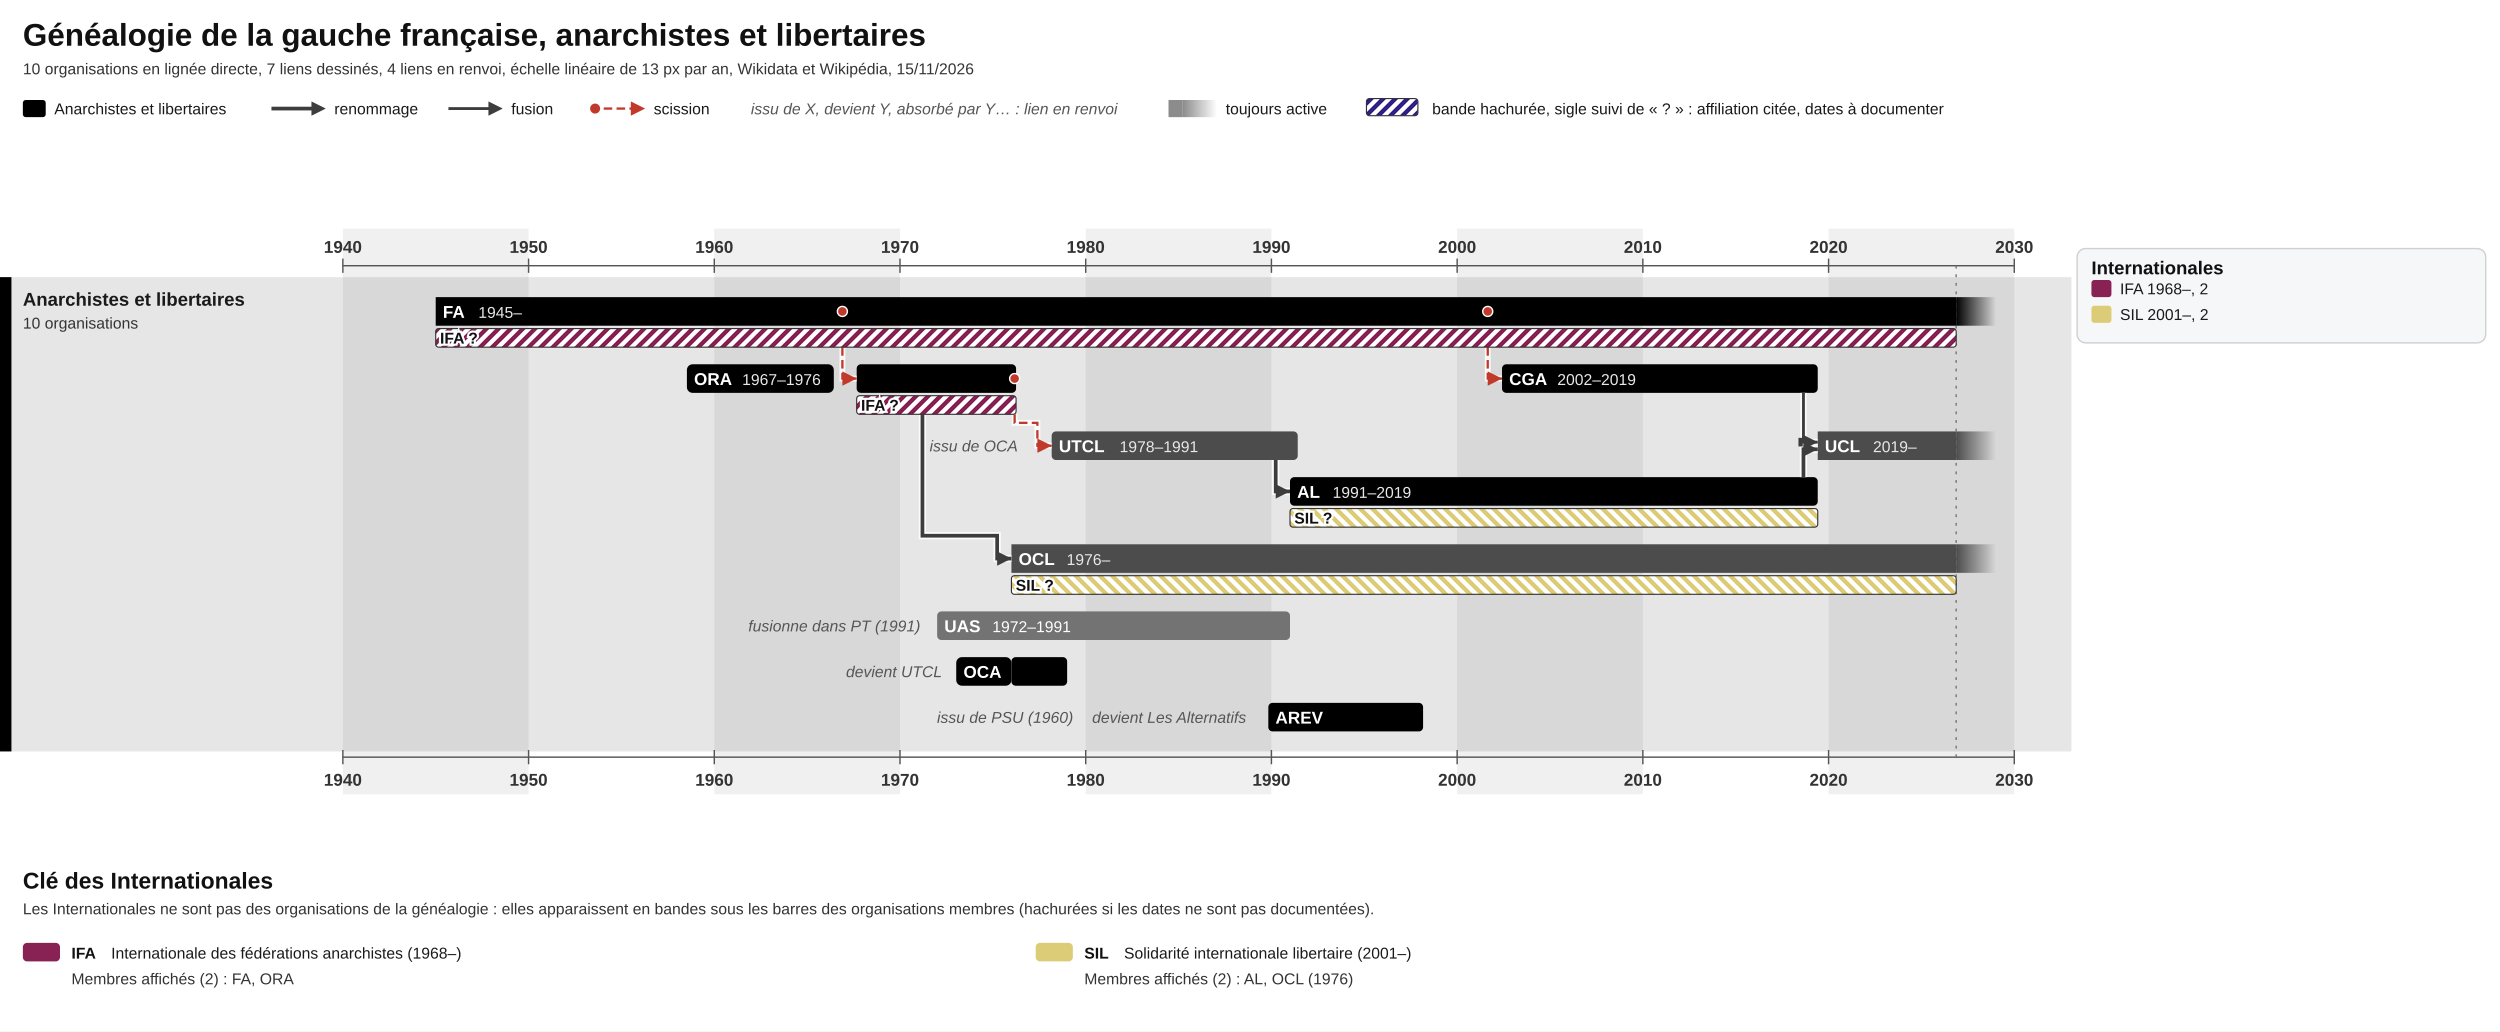
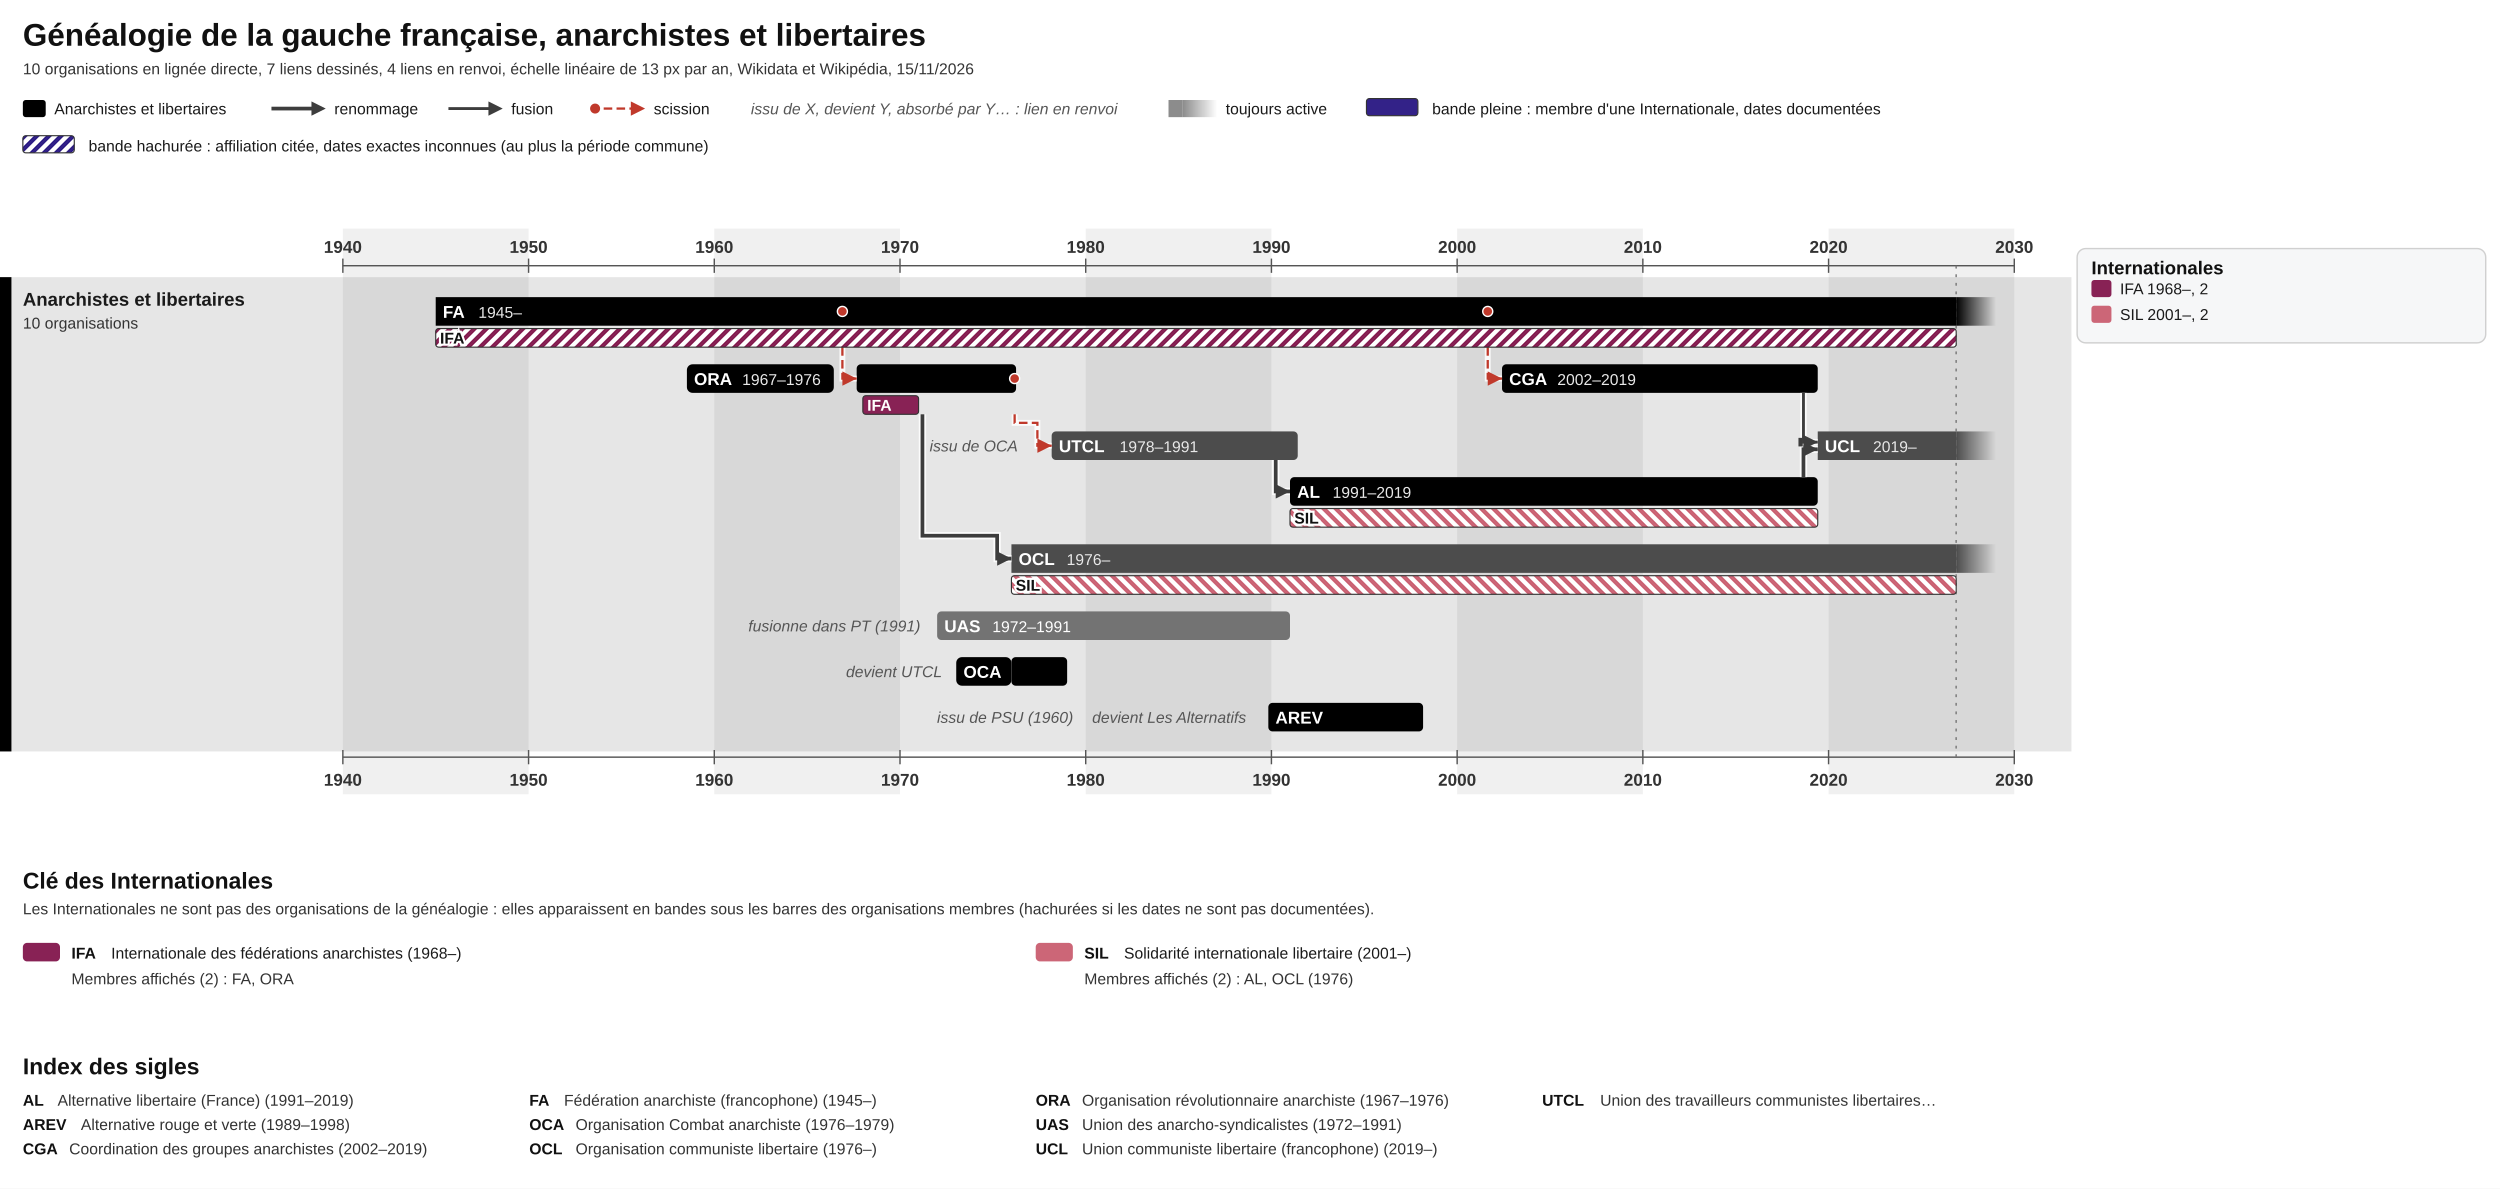
- <svg xmlns="http://www.w3.org/2000/svg" id="arbre" width="1750" height="722" viewBox="0 0 1750 722" data-x0="240" data-t0="1940" data-ppa="13.0" data-aujourdhui="2026.8717" data-min-w="6" data-seuil-annees="40" data-seuil-voies="2" data-seuil-rangs="6" data-cassure="" data-cassure-px="44" data-degrade="28" data-n-barres="10" data-vue-famille="oui" font-family="Arial, Helvetica, sans-serif">
+ <svg xmlns="http://www.w3.org/2000/svg" id="arbre" width="1750" height="832" viewBox="0 0 1750 832" data-x0="240" data-t0="1940" data-ppa="13.0" data-aujourdhui="2026.8717" data-min-w="6" data-seuil-annees="40" data-seuil-voies="2" data-seuil-rangs="6" data-cassure="" data-cassure-px="44" data-degrade="28" data-n-barres="10" data-vue-famille="oui" font-family="Arial, Helvetica, sans-serif">
  <defs>
+     <linearGradient id="g-000000">
+       <stop offset="0" stop-color="#000000" />
+       <stop offset="1" stop-color="#000000" stop-opacity="0" />
+     </linearGradient>
    <linearGradient id="g-737373">
      <stop offset="0" stop-color="#737373" />
      <stop offset="1" stop-color="#737373" stop-opacity="0" />
-     </linearGradient>
-     <linearGradient id="g-000000">
-       <stop offset="0" stop-color="#000000" />
-       <stop offset="1" stop-color="#000000" stop-opacity="0" />
    </linearGradient>
    <linearGradient id="g-4C4C4C">
      <stop offset="0" stop-color="#4C4C4C" />
      <stop offset="1" stop-color="#4C4C4C" stop-opacity="0" />
    </linearGradient>
    <linearGradient id="g-8C8C8C">
      <stop offset="0" stop-color="#8C8C8C" />
      <stop offset="1" stop-color="#8C8C8C" stop-opacity="0" />
    </linearGradient>
+     <pattern id="h-882255" width="6" height="6" patternUnits="userSpaceOnUse" patternTransform="rotate(45)">
+       <rect width="6" height="6" fill="#FFFFFF" />
+       <rect width="3" height="6" fill="#882255" />
+     </pattern>
+     <pattern id="h-CC6677-m" width="6" height="6" patternUnits="userSpaceOnUse" patternTransform="rotate(-45)">
+       <rect width="6" height="6" fill="#FFFFFF" />
+       <rect width="3" height="6" fill="#CC6677" />
+     </pattern>
    <pattern id="h-332288" width="6" height="6" patternUnits="userSpaceOnUse" patternTransform="rotate(45)">
      <rect width="6" height="6" fill="#FFFFFF" />
      <rect width="3" height="6" fill="#332288" />
    </pattern>
-     <pattern id="h-DDCC77-m" width="6" height="6" patternUnits="userSpaceOnUse" patternTransform="rotate(-45)">
-       <rect width="6" height="6" fill="#FFFFFF" />
-       <rect width="3" height="6" fill="#DDCC77" />
-     </pattern>
-     <pattern id="h-882255" width="6" height="6" patternUnits="userSpaceOnUse" patternTransform="rotate(45)">
-       <rect width="6" height="6" fill="#FFFFFF" />
-       <rect width="3" height="6" fill="#882255" />
-     </pattern>
  </defs>
-   <rect width="1750" height="722" fill="#FFFFFF" />
+   <rect width="1750" height="832" fill="#FFFFFF" />
  <g class="voie" data-voie="0" data-cle="anarchistes et libertaires">
    <rect class="fond-voie" x="0" y="194.0" width="1450.0" height="332.0" fill="#E6E6E6" />
    <rect class="bord-voie" x="0" y="194.0" width="8" height="332.0" fill="#000000" />
    <text x="16.0" y="214.0" font-size="13" font-family="Arial, Helvetica, sans-serif" font-weight="bold" fill="#1A1A1A" text-anchor="start" class="voie-t">Anarchistes et libertaires</text>
    <text x="16.0" y="230.0" font-size="11" font-family="Arial, Helvetica, sans-serif" fill="#333333" text-anchor="start" class="voie-t">10 organisations</text>
  </g>
  <rect class="bande-decennie" x="240.0" y="160.0" width="130.0" height="396.0" fill="#000000" fill-opacity="0.06" />
  <rect class="bande-decennie" x="500.0" y="160.0" width="130.0" height="396.0" fill="#000000" fill-opacity="0.06" />
  <rect class="bande-decennie" x="760.0" y="160.0" width="130.0" height="396.0" fill="#000000" fill-opacity="0.06" />
  <rect class="bande-decennie" x="1020.0" y="160.0" width="130.0" height="396.0" fill="#000000" fill-opacity="0.06" />
  <rect class="bande-decennie" x="1280.0" y="160.0" width="130.0" height="396.0" fill="#000000" fill-opacity="0.06" />
  <g class="axe-haut">
    <line x1="240.0" x2="1410.0" y1="186.0" y2="186.0" stroke="#555555" />
    <line x1="240.0" x2="240.0" y1="181.0" y2="191.0" stroke="#555555" />
    <text x="240.0" y="177.0" font-size="12" font-family="Arial, Helvetica, sans-serif" font-weight="bold" fill="#333333" text-anchor="middle" class="axe-t">1940</text>
    <line x1="370.0" x2="370.0" y1="181.0" y2="191.0" stroke="#555555" />
    <text x="370.0" y="177.0" font-size="12" font-family="Arial, Helvetica, sans-serif" font-weight="bold" fill="#333333" text-anchor="middle" class="axe-t">1950</text>
    <line x1="500.0" x2="500.0" y1="181.0" y2="191.0" stroke="#555555" />
    <text x="500.0" y="177.0" font-size="12" font-family="Arial, Helvetica, sans-serif" font-weight="bold" fill="#333333" text-anchor="middle" class="axe-t">1960</text>
    <line x1="630.0" x2="630.0" y1="181.0" y2="191.0" stroke="#555555" />
    <text x="630.0" y="177.0" font-size="12" font-family="Arial, Helvetica, sans-serif" font-weight="bold" fill="#333333" text-anchor="middle" class="axe-t">1970</text>
    <line x1="760.0" x2="760.0" y1="181.0" y2="191.0" stroke="#555555" />
    <text x="760.0" y="177.0" font-size="12" font-family="Arial, Helvetica, sans-serif" font-weight="bold" fill="#333333" text-anchor="middle" class="axe-t">1980</text>
    <line x1="890.0" x2="890.0" y1="181.0" y2="191.0" stroke="#555555" />
    <text x="890.0" y="177.0" font-size="12" font-family="Arial, Helvetica, sans-serif" font-weight="bold" fill="#333333" text-anchor="middle" class="axe-t">1990</text>
    <line x1="1020.0" x2="1020.0" y1="181.0" y2="191.0" stroke="#555555" />
    <text x="1020.0" y="177.0" font-size="12" font-family="Arial, Helvetica, sans-serif" font-weight="bold" fill="#333333" text-anchor="middle" class="axe-t">2000</text>
    <line x1="1150.0" x2="1150.0" y1="181.0" y2="191.0" stroke="#555555" />
    <text x="1150.0" y="177.0" font-size="12" font-family="Arial, Helvetica, sans-serif" font-weight="bold" fill="#333333" text-anchor="middle" class="axe-t">2010</text>
    <line x1="1280.0" x2="1280.0" y1="181.0" y2="191.0" stroke="#555555" />
    <text x="1280.0" y="177.0" font-size="12" font-family="Arial, Helvetica, sans-serif" font-weight="bold" fill="#333333" text-anchor="middle" class="axe-t">2020</text>
    <line x1="1410.0" x2="1410.0" y1="181.0" y2="191.0" stroke="#555555" />
    <text x="1410.0" y="177.0" font-size="12" font-family="Arial, Helvetica, sans-serif" font-weight="bold" fill="#333333" text-anchor="middle" class="axe-t">2030</text>
  </g>
  <g class="axe-bas">
    <line x1="240.0" x2="1410.0" y1="530.0" y2="530.0" stroke="#555555" />
    <line x1="240.0" x2="240.0" y1="525.0" y2="535.0" stroke="#555555" />
    <text x="240.0" y="550.0" font-size="12" font-family="Arial, Helvetica, sans-serif" font-weight="bold" fill="#333333" text-anchor="middle" class="axe-t">1940</text>
    <line x1="370.0" x2="370.0" y1="525.0" y2="535.0" stroke="#555555" />
    <text x="370.0" y="550.0" font-size="12" font-family="Arial, Helvetica, sans-serif" font-weight="bold" fill="#333333" text-anchor="middle" class="axe-t">1950</text>
    <line x1="500.0" x2="500.0" y1="525.0" y2="535.0" stroke="#555555" />
    <text x="500.0" y="550.0" font-size="12" font-family="Arial, Helvetica, sans-serif" font-weight="bold" fill="#333333" text-anchor="middle" class="axe-t">1960</text>
    <line x1="630.0" x2="630.0" y1="525.0" y2="535.0" stroke="#555555" />
    <text x="630.0" y="550.0" font-size="12" font-family="Arial, Helvetica, sans-serif" font-weight="bold" fill="#333333" text-anchor="middle" class="axe-t">1970</text>
    <line x1="760.0" x2="760.0" y1="525.0" y2="535.0" stroke="#555555" />
    <text x="760.0" y="550.0" font-size="12" font-family="Arial, Helvetica, sans-serif" font-weight="bold" fill="#333333" text-anchor="middle" class="axe-t">1980</text>
    <line x1="890.0" x2="890.0" y1="525.0" y2="535.0" stroke="#555555" />
    <text x="890.0" y="550.0" font-size="12" font-family="Arial, Helvetica, sans-serif" font-weight="bold" fill="#333333" text-anchor="middle" class="axe-t">1990</text>
    <line x1="1020.0" x2="1020.0" y1="525.0" y2="535.0" stroke="#555555" />
    <text x="1020.0" y="550.0" font-size="12" font-family="Arial, Helvetica, sans-serif" font-weight="bold" fill="#333333" text-anchor="middle" class="axe-t">2000</text>
    <line x1="1150.0" x2="1150.0" y1="525.0" y2="535.0" stroke="#555555" />
    <text x="1150.0" y="550.0" font-size="12" font-family="Arial, Helvetica, sans-serif" font-weight="bold" fill="#333333" text-anchor="middle" class="axe-t">2010</text>
    <line x1="1280.0" x2="1280.0" y1="525.0" y2="535.0" stroke="#555555" />
    <text x="1280.0" y="550.0" font-size="12" font-family="Arial, Helvetica, sans-serif" font-weight="bold" fill="#333333" text-anchor="middle" class="axe-t">2020</text>
    <line x1="1410.0" x2="1410.0" y1="525.0" y2="535.0" stroke="#555555" />
    <text x="1410.0" y="550.0" font-size="12" font-family="Arial, Helvetica, sans-serif" font-weight="bold" fill="#333333" text-anchor="middle" class="axe-t">2030</text>
  </g>
  <line x1="1369.3" x2="1369.3" y1="186.0" y2="530.0" stroke="#777777" stroke-dasharray="2 4" />
  <g class="contenu-voie" data-voie="0">
    <g class="org" data-id="Q3091443" data-intl="Q133795" data-recherche="fa federation anarchiste (francophone)">
      <rect class="barre" data-id="Q3091443" data-debut="1945.0000" data-fin="actif" data-statut="actif_valide" data-majeure="oui" x="305.00" y="208.00" width="1064.33" height="20" rx="0" fill="#000000" />
      <rect class="fin-ouverte" x="1369.33" y="208.00" width="28.00" height="20" fill="url(#g-000000)" />
    </g>
    <g class="org" data-id="Q3356082" data-intl="Q133795" data-recherche="ora organisation revolutionnaire anarchiste">
      <rect class="barre" data-id="Q3356082" data-debut="1967.6667" data-fin="1976.2500" data-statut="fin_connue" data-majeure="" x="599.67" y="255.00" width="111.58" height="20" rx="3" fill="#000000" />
    </g>
    <g class="org" data-id="Q2996657" data-intl="" data-recherche="cga coordination des groupes anarchistes">
      <rect class="barre" data-id="Q2996657" data-debut="2002.4167" data-fin="2019.4167" data-statut="fin_connue" data-majeure="" x="1051.42" y="255.00" width="221.00" height="20" rx="3" fill="#000000" />
    </g>
    <g class="org" data-id="Q3550207" data-intl="" data-recherche="utcl union des travailleurs communistes libertaires">
      <rect class="barre" data-id="Q3550207" data-debut="1978.1667" data-fin="1991.4167" data-statut="fin_connue" data-majeure="" x="736.17" y="302.00" width="172.25" height="20" rx="3" fill="#4C4C4C" />
    </g>
    <g class="org" data-id="Q64524428" data-intl="" data-recherche="ucl union communiste libertaire (francophone)">
      <rect class="barre" data-id="Q64524428" data-debut="2019.4167" data-fin="actif" data-statut="actif_valide" data-majeure="oui" x="1272.42" y="302.00" width="96.92" height="20" rx="0" fill="#4C4C4C" />
      <rect class="fin-ouverte" x="1369.33" y="302.00" width="28.00" height="20" fill="url(#g-4C4C4C)" />
    </g>
    <g class="org" data-id="Q16010672" data-intl="Q649752" data-recherche="al alternative libertaire (france)">
      <rect class="barre" data-id="Q16010672" data-debut="1991.0000" data-fin="2019.4167" data-statut="fin_connue" data-majeure="oui" x="903.00" y="334.00" width="369.42" height="20" rx="3" fill="#000000" />
    </g>
    <g class="org" data-id="Q3355979" data-intl="Q649752" data-recherche="ocl (1976) organisation communiste libertaire">
      <rect class="barre" data-id="Q3355979" data-debut="1976.0000" data-fin="actif" data-statut="actif_valide" data-majeure="oui" x="708.00" y="381.00" width="661.33" height="20" rx="0" fill="#4C4C4C" />
      <rect class="fin-ouverte" x="1369.33" y="381.00" width="28.00" height="20" fill="url(#g-4C4C4C)" />
    </g>
    <g class="org" data-id="Q3550095" data-intl="" data-recherche="uas union des anarcho-syndicalistes">
      <rect class="barre" data-id="Q3550095" data-debut="1972.0000" data-fin="1991.0000" data-statut="fin_deduite" data-majeure="" x="656.00" y="428.00" width="247.00" height="20" rx="3" fill="#737373" />
    </g>
    <g class="org" data-id="Q123248148" data-intl="" data-recherche="oca organisation combat anarchiste">
      <rect class="barre" data-id="Q123248148" data-debut="1976.0000" data-fin="1979.0000" data-statut="fin_connue" data-majeure="" x="708.00" y="460.00" width="39.00" height="20" rx="3" fill="#000000" />
    </g>
    <g class="org" data-id="Q2840414" data-intl="" data-recherche="arev alternative rouge et verte">
      <rect class="barre" data-id="Q2840414" data-debut="1989.8333" data-fin="1998.1667" data-statut="fin_connue" data-majeure="" x="887.83" y="492.00" width="108.33" height="20" rx="3" fill="#000000" />
    </g>
  </g>
  <g class="liens">
    <g class="lien" data-a="Q3091443" data-b="Q3356082" data-rel="scission" data-annees="0.77" data-voies="0" data-rangs="1" data-majeur="" data-va="0" data-vb="0">
      <path class="halo geo" d="M589.67 243.00 L589.67 265.00 L599.67 265.00" data-geo="[[589.67, 243.0, 0], [589.67, 265.0, 0], [599.67, 265.0, 0]]" fill="none" stroke="#FFFFFF" stroke-width="4.1" stroke-opacity="0.85" />
      <path class="trait geo" d="M589.67 243.00 L589.67 265.00 L599.67 265.00" data-geo="[[589.67, 243.0, 0], [589.67, 265.0, 0], [599.67, 265.0, 0]]" fill="none" stroke="#C0392B" stroke-width="1.6" stroke-dasharray="6 3" />
      <polygon class="fleche geo" data-geo="[[599.67, 265.0, 0], [589.67, 260.0, 0], [589.67, 270.0, 0]]" points="599.67,265.00 589.67,260.00 589.67,270.00" fill="#C0392B" />
      <circle class="marque-scission geo-c" cx="589.67" cy="218.00" r="3.5" fill="#C0392B" stroke="#FFFFFF" stroke-width="1" data-voie="0" />
    </g>
    <g class="lien" data-a="Q3356082" data-b="Q3355979" data-rel="renommage" data-annees="4.79" data-voies="0" data-rangs="3" data-majeur="" data-va="0" data-vb="0">
      <path class="halo geo" d="M645.71 290.00 L645.71 375.00 L698.00 375.00 L698.00 391.00 L708.00 391.00" data-geo="[[645.71, 290.0, 0], [645.71, 375.0, 0], [698.0, 375.0, 0], [698.0, 391.0, 0], [708.0, 391.0, 0]]" fill="none" stroke="#FFFFFF" stroke-width="5.1" stroke-opacity="0.85" />
      <path class="trait geo" d="M645.71 290.00 L645.71 375.00 L698.00 375.00 L698.00 391.00 L708.00 391.00" data-geo="[[645.71, 290.0, 0], [645.71, 375.0, 0], [698.0, 375.0, 0], [698.0, 391.0, 0], [708.0, 391.0, 0]]" fill="none" stroke="#3D3D3D" stroke-width="2.6" />
      <polygon class="fleche geo" data-geo="[[708.0, 391.0, 0], [698.0, 386.0, 0], [698.0, 396.0, 0]]" points="708.00,391.00 698.00,386.00 698.00,396.00" fill="#3D3D3D" />
    </g>
    <g class="lien" data-a="Q3356082" data-b="Q3550207" data-rel="scission" data-annees="1.99" data-voies="0" data-rangs="1" data-majeur="" data-va="0" data-vb="0">
      <path class="halo geo" d="M710.25 290.00 L710.25 296.00 L726.17 296.00 L726.17 312.00 L736.17 312.00" data-geo="[[710.25, 290.0, 0], [710.25, 296.0, 0], [726.17, 296.0, 0], [726.17, 312.0, 0], [736.17, 312.0, 0]]" fill="none" stroke="#FFFFFF" stroke-width="4.1" stroke-opacity="0.85" />
      <path class="trait geo" d="M710.25 290.00 L710.25 296.00 L726.17 296.00 L726.17 312.00 L736.17 312.00" data-geo="[[710.25, 290.0, 0], [710.25, 296.0, 0], [726.17, 296.0, 0], [726.17, 312.0, 0], [736.17, 312.0, 0]]" fill="none" stroke="#C0392B" stroke-width="1.6" stroke-dasharray="6 3" />
      <polygon class="fleche geo" data-geo="[[736.17, 312.0, 0], [726.17, 307.0, 0], [726.17, 317.0, 0]]" points="736.17,312.00 726.17,307.00 726.17,317.00" fill="#C0392B" />
      <circle class="marque-scission geo-c" cx="710.25" cy="265.00" r="3.5" fill="#C0392B" stroke="#FFFFFF" stroke-width="1" data-voie="0" />
    </g>
    <g class="lien" data-a="Q3550207" data-b="Q16010672" data-rel="renommage" data-annees="0.77" data-voies="0" data-rangs="1" data-majeur="" data-va="0" data-vb="0">
      <path class="halo geo" d="M893.00 322.00 L893.00 344.00 L903.00 344.00" data-geo="[[893.0, 322.0, 0], [893.0, 344.0, 0], [903.0, 344.0, 0]]" fill="none" stroke="#FFFFFF" stroke-width="5.1" stroke-opacity="0.85" />
      <path class="trait geo" d="M893.00 322.00 L893.00 344.00 L903.00 344.00" data-geo="[[893.0, 322.0, 0], [893.0, 344.0, 0], [903.0, 344.0, 0]]" fill="none" stroke="#3D3D3D" stroke-width="2.6" />
      <polygon class="fleche geo" data-geo="[[903.0, 344.0, 0], [893.0, 339.0, 0], [893.0, 349.0, 0]]" points="903.00,344.00 893.00,339.00 893.00,349.00" fill="#3D3D3D" />
    </g>
    <g class="lien" data-a="Q3091443" data-b="Q2996657" data-rel="scission" data-annees="0.77" data-voies="0" data-rangs="1" data-majeur="" data-va="0" data-vb="0">
      <path class="halo geo" d="M1041.42 243.00 L1041.42 265.00 L1051.42 265.00" data-geo="[[1041.42, 243.0, 0], [1041.42, 265.0, 0], [1051.42, 265.0, 0]]" fill="none" stroke="#FFFFFF" stroke-width="4.1" stroke-opacity="0.85" />
      <path class="trait geo" d="M1041.42 243.00 L1041.42 265.00 L1051.42 265.00" data-geo="[[1041.42, 243.0, 0], [1041.42, 265.0, 0], [1051.42, 265.0, 0]]" fill="none" stroke="#C0392B" stroke-width="1.6" stroke-dasharray="6 3" />
      <polygon class="fleche geo" data-geo="[[1051.42, 265.0, 0], [1041.42, 260.0, 0], [1041.42, 270.0, 0]]" points="1051.42,265.00 1041.42,260.00 1041.42,270.00" fill="#C0392B" />
      <circle class="marque-scission geo-c" cx="1041.42" cy="218.00" r="3.5" fill="#C0392B" stroke="#FFFFFF" stroke-width="1" data-voie="0" />
    </g>
    <g class="lien" data-a="Q16010672" data-b="Q64524428" data-rel="renommage" data-annees="0.77" data-voies="0" data-rangs="1" data-majeur="" data-va="0" data-vb="0">
      <path class="halo geo" d="M1262.42 334.00 L1262.42 314.50 L1272.42 314.50" data-geo="[[1262.42, 334.0, 0], [1262.42, 314.5, 0], [1272.42, 314.5, 0]]" fill="none" stroke="#FFFFFF" stroke-width="5.1" stroke-opacity="0.85" />
      <path class="trait geo" d="M1262.42 334.00 L1262.42 314.50 L1272.42 314.50" data-geo="[[1262.42, 334.0, 0], [1262.42, 314.5, 0], [1272.42, 314.5, 0]]" fill="none" stroke="#3D3D3D" stroke-width="2.6" />
      <polygon class="fleche geo" data-geo="[[1272.42, 314.5, 0], [1262.42, 309.5, 0], [1262.42, 319.5, 0]]" points="1272.42,314.50 1262.42,309.50 1262.42,319.50" fill="#3D3D3D" />
    </g>
    <g class="lien" data-a="Q2996657" data-b="Q64524428" data-rel="fusion" data-annees="0.77" data-voies="0" data-rangs="1" data-majeur="" data-va="0" data-vb="0">
      <path class="halo geo" d="M1262.42 275.00 L1262.42 309.50 L1272.42 309.50" data-geo="[[1262.42, 275.0, 0], [1262.42, 309.5, 0], [1272.42, 309.5, 0]]" fill="none" stroke="#FFFFFF" stroke-width="4.5" stroke-opacity="0.85" />
      <path class="trait geo" d="M1262.42 275.00 L1262.42 309.50 L1272.42 309.50" data-geo="[[1262.42, 275.0, 0], [1262.42, 309.5, 0], [1272.42, 309.5, 0]]" fill="none" stroke="#3D3D3D" stroke-width="2.0" />
      <polygon class="fleche geo" data-geo="[[1272.42, 309.5, 0], [1262.42, 304.5, 0], [1262.42, 314.5, 0]]" points="1272.42,309.50 1262.42,304.50 1262.42,314.50" fill="#3D3D3D" />
    </g>
    <g class="marque-fusion" data-b="Q64524428">
      <path class="geo" data-geo="[[1260.42, 306.5, 0], [1260.42, 312.5, 0]]" d="M1260.42 306.50 L1260.42 312.50" stroke="#3D3D3D" stroke-width="3" />
    </g>
  </g>
  <g class="contenu-voie" data-voie="0">
    <g class="org org-haut" data-id="Q3091443" data-intl="Q133795" data-recherche="fa federation anarchiste (francophone)">
      <g class="bande" data-intl="Q133795" data-parti="Q3091443" data-certitude="a_documenter">
        <rect class="bande-r" x="305.00" y="230.00" width="1064.33" height="13" rx="2" fill="url(#h-882255)" stroke="#333333" stroke-width="0.8" data-bbox="305.00,230.00,1064.33,13" />
-         <text x="308.0" y="240.5" font-size="11" font-family="Arial, Helvetica, sans-serif" font-weight="bold" fill="#111111" text-anchor="start" class="bande-t" data-bbox="308.00,231.00,31.92,12" stroke="#FFFFFF" stroke-width="3" paint-order="stroke">IFA ?</text>
+         <text x="308.0" y="240.5" font-size="11" font-family="Arial, Helvetica, sans-serif" font-weight="bold" fill="#111111" text-anchor="start" class="bande-t" data-bbox="308.00,231.00,21.80,12" stroke="#FFFFFF" stroke-width="3" paint-order="stroke">IFA</text>
      </g>
      <rect class="tag" data-id="Q3091443" data-dedans="oui" x="305.00" y="208.00" width="1064.33" height="20" fill="none" data-bbox="305.00,208.00,1064.33,20" />
      <text x="310.0" y="222.5" font-size="12" font-family="Arial, Helvetica, sans-serif" font-weight="bold" fill="#FFFFFF" text-anchor="start" class="tag-t" data-org="Q3091443" data-bbox="310.00,211.50,19.76,13">FA</text>
      <text x="334.8" y="222.5" font-size="11" font-family="Arial, Helvetica, sans-serif" fill="#E8E8E8" text-anchor="start" class="tag-t" data-org="Q3091443" data-bbox="334.76,212.50,33.68,12">1945–</text>
    </g>
    <g class="org org-haut" data-id="Q3356082" data-intl="Q133795" data-recherche="ora organisation revolutionnaire anarchiste">
-       <g class="bande" data-intl="Q133795" data-parti="Q3356082" data-certitude="a_documenter">
-         <rect class="bande-r" x="599.67" y="277.00" width="111.58" height="13" rx="2" fill="url(#h-882255)" stroke="#333333" stroke-width="0.8" data-bbox="599.67,277.00,111.58,13" />
-         <text x="602.7" y="287.5" font-size="11" font-family="Arial, Helvetica, sans-serif" font-weight="bold" fill="#111111" text-anchor="start" class="bande-t" data-bbox="602.67,278.00,31.92,12" stroke="#FFFFFF" stroke-width="3" paint-order="stroke">IFA ?</text>
+       <g class="bande" data-intl="Q133795" data-parti="Q3356082" data-certitude="documentee">
+         <rect class="bande-r" x="604.00" y="277.00" width="39.00" height="13" rx="2" fill="#882255" stroke="#333333" stroke-width="0.8" data-bbox="604.00,277.00,39.00,13" />
+         <text x="607.0" y="287.5" font-size="11" font-family="Arial, Helvetica, sans-serif" font-weight="bold" fill="#FFFFFF" text-anchor="start" class="bande-t" data-bbox="607.00,278.00,21.80,12">IFA</text>
      </g>
      <rect class="tag-fond" x="480.83" y="255.00" width="102.84" height="20" rx="4" fill="#000000" />
      <rect class="tag" data-id="Q3356082" data-dedans="" x="480.83" y="255.00" width="102.84" height="20" fill="none" data-bbox="480.83,255.00,102.84,20" />
      <text x="485.8" y="269.5" font-size="12" font-family="Arial, Helvetica, sans-serif" font-weight="bold" fill="#FFFFFF" text-anchor="start" class="tag-t" data-org="Q3356082" data-bbox="485.83,258.50,28.64,13">ORA</text>
      <text x="519.5" y="269.5" font-size="11" font-family="Arial, Helvetica, sans-serif" fill="#E8E8E8" text-anchor="start" class="tag-t" data-org="Q3356082" data-bbox="519.47,259.50,59.20,12">1967–1976</text>
    </g>
    <g class="org org-haut" data-id="Q2996657" data-intl="" data-recherche="cga coordination des groupes anarchistes">
      <rect class="tag" data-id="Q2996657" data-dedans="oui" x="1051.42" y="255.00" width="221.00" height="20" fill="none" data-bbox="1051.42,255.00,221.00,20" />
      <text x="1056.4" y="269.5" font-size="12" font-family="Arial, Helvetica, sans-serif" font-weight="bold" fill="#FFFFFF" text-anchor="start" class="tag-t" data-org="Q2996657" data-bbox="1056.42,258.50,28.64,13">CGA</text>
      <text x="1090.1" y="269.5" font-size="11" font-family="Arial, Helvetica, sans-serif" fill="#E8E8E8" text-anchor="start" class="tag-t" data-org="Q2996657" data-bbox="1090.06,259.50,59.20,12">2002–2019</text>
    </g>
    <g class="org org-haut" data-id="Q3550207" data-intl="" data-recherche="utcl union des travailleurs communistes libertaires">
      <rect class="tag" data-id="Q3550207" data-dedans="oui" x="736.17" y="302.00" width="172.25" height="20" fill="none" data-bbox="736.17,302.00,172.25,20" />
      <text x="741.2" y="316.5" font-size="12" font-family="Arial, Helvetica, sans-serif" font-weight="bold" fill="#FFFFFF" text-anchor="start" class="tag-t" data-org="Q3550207" data-bbox="741.17,305.50,37.52,13">UTCL</text>
      <text x="783.7" y="316.5" font-size="11" font-family="Arial, Helvetica, sans-serif" fill="#E8E8E8" text-anchor="start" class="tag-t" data-org="Q3550207" data-bbox="783.69,306.50,59.20,12">1978–1991</text>
      <text x="650.7" y="316.0" font-size="11" font-family="Arial, Helvetica, sans-serif" font-style="italic" fill="#555555" class="renvoi" data-org="Q3550207" data-a="Q123248148" data-b="Q3550207" data-bbox="650.71,305.00,66.46,13">issu de OCA</text>
    </g>
    <g class="org org-haut" data-id="Q64524428" data-intl="" data-recherche="ucl union communiste libertaire (francophone)">
      <rect class="tag" data-id="Q64524428" data-dedans="oui" x="1272.42" y="302.00" width="96.92" height="20" fill="none" data-bbox="1272.42,302.00,96.92,20" />
      <text x="1277.4" y="316.5" font-size="12" font-family="Arial, Helvetica, sans-serif" font-weight="bold" fill="#FFFFFF" text-anchor="start" class="tag-t" data-org="Q64524428" data-bbox="1277.42,305.50,28.64,13">UCL</text>
      <text x="1311.1" y="316.5" font-size="11" font-family="Arial, Helvetica, sans-serif" fill="#E8E8E8" text-anchor="start" class="tag-t" data-org="Q64524428" data-bbox="1311.06,306.50,33.68,12">2019–</text>
    </g>
    <g class="org org-haut" data-id="Q16010672" data-intl="Q649752" data-recherche="al alternative libertaire (france)">
      <g class="bande" data-intl="Q649752" data-parti="Q16010672" data-certitude="a_documenter">
-         <rect class="bande-r" x="903.00" y="356.00" width="369.42" height="13" rx="2" fill="url(#h-DDCC77-m)" stroke="#333333" stroke-width="0.8" data-bbox="903.00,356.00,369.42,13" />
-         <text x="906.0" y="366.5" font-size="11" font-family="Arial, Helvetica, sans-serif" font-weight="bold" fill="#111111" text-anchor="start" class="bande-t" data-bbox="906.00,357.00,31.92,12" stroke="#FFFFFF" stroke-width="3" paint-order="stroke">SIL ?</text>
+         <rect class="bande-r" x="903.00" y="356.00" width="369.42" height="13" rx="2" fill="url(#h-CC6677-m)" stroke="#333333" stroke-width="0.8" data-bbox="903.00,356.00,369.42,13" />
+         <text x="906.0" y="366.5" font-size="11" font-family="Arial, Helvetica, sans-serif" font-weight="bold" fill="#111111" text-anchor="start" class="bande-t" data-bbox="906.00,357.00,21.80,12" stroke="#FFFFFF" stroke-width="3" paint-order="stroke">SIL</text>
      </g>
      <rect class="tag" data-id="Q16010672" data-dedans="oui" x="903.00" y="334.00" width="369.42" height="20" fill="none" data-bbox="903.00,334.00,369.42,20" />
      <text x="908.0" y="348.5" font-size="12" font-family="Arial, Helvetica, sans-serif" font-weight="bold" fill="#FFFFFF" text-anchor="start" class="tag-t" data-org="Q16010672" data-bbox="908.00,337.50,19.76,13">AL</text>
      <text x="932.8" y="348.5" font-size="11" font-family="Arial, Helvetica, sans-serif" fill="#E8E8E8" text-anchor="start" class="tag-t" data-org="Q16010672" data-bbox="932.76,338.50,59.20,12">1991–2019</text>
    </g>
    <g class="org org-haut" data-id="Q3355979" data-intl="Q649752" data-recherche="ocl (1976) organisation communiste libertaire">
      <g class="bande" data-intl="Q649752" data-parti="Q3355979" data-certitude="a_documenter">
-         <rect class="bande-r" x="708.00" y="403.00" width="661.33" height="13" rx="2" fill="url(#h-DDCC77-m)" stroke="#333333" stroke-width="0.8" data-bbox="708.00,403.00,661.33,13" />
-         <text x="711.0" y="413.5" font-size="11" font-family="Arial, Helvetica, sans-serif" font-weight="bold" fill="#111111" text-anchor="start" class="bande-t" data-bbox="711.00,404.00,31.92,12" stroke="#FFFFFF" stroke-width="3" paint-order="stroke">SIL ?</text>
+         <rect class="bande-r" x="708.00" y="403.00" width="661.33" height="13" rx="2" fill="url(#h-CC6677-m)" stroke="#333333" stroke-width="0.8" data-bbox="708.00,403.00,661.33,13" />
+         <text x="711.0" y="413.5" font-size="11" font-family="Arial, Helvetica, sans-serif" font-weight="bold" fill="#111111" text-anchor="start" class="bande-t" data-bbox="711.00,404.00,21.80,12" stroke="#FFFFFF" stroke-width="3" paint-order="stroke">SIL</text>
      </g>
      <rect class="tag" data-id="Q3355979" data-dedans="oui" x="708.00" y="381.00" width="661.33" height="20" fill="none" data-bbox="708.00,381.00,661.33,20" />
      <text x="713.0" y="395.5" font-size="12" font-family="Arial, Helvetica, sans-serif" font-weight="bold" fill="#FFFFFF" text-anchor="start" class="tag-t" data-org="Q3355979" data-bbox="713.00,384.50,28.64,13">OCL</text>
      <text x="746.6" y="395.5" font-size="11" font-family="Arial, Helvetica, sans-serif" fill="#E8E8E8" text-anchor="start" class="tag-t" data-org="Q3355979" data-bbox="746.64,385.50,33.68,12">1976–</text>
    </g>
    <g class="org org-haut" data-id="Q3550095" data-intl="" data-recherche="uas union des anarcho-syndicalistes">
      <rect class="tag" data-id="Q3550095" data-dedans="oui" x="656.00" y="428.00" width="247.00" height="20" fill="none" data-bbox="656.00,428.00,247.00,20" />
      <text x="661.0" y="442.5" font-size="12" font-family="Arial, Helvetica, sans-serif" font-weight="bold" fill="#FFFFFF" text-anchor="start" class="tag-t" data-org="Q3550095" data-bbox="661.00,431.50,28.64,13">UAS</text>
      <text x="694.6" y="442.5" font-size="11" font-family="Arial, Helvetica, sans-serif" fill="#FFFFFF" text-anchor="start" class="tag-t" data-org="Q3550095" data-bbox="694.64,432.50,59.20,12">1972–1991</text>
      <text x="523.8" y="442.0" font-size="11" font-family="Arial, Helvetica, sans-serif" font-style="italic" fill="#555555" class="renvoi" data-org="Q3550095" data-a="Q3550095" data-b="Q628594" data-bbox="523.84,431.00,129.16,13">fusionne dans PT (1991)</text>
    </g>
    <g class="org org-haut" data-id="Q123248148" data-intl="" data-recherche="oca organisation combat anarchiste">
      <rect class="tag-fond" x="669.36" y="460.00" width="38.64" height="20" rx="4" fill="#000000" />
      <rect class="tag" data-id="Q123248148" data-dedans="" x="669.36" y="460.00" width="38.64" height="20" fill="none" data-bbox="669.36,460.00,38.64,20" />
      <text x="674.4" y="474.5" font-size="12" font-family="Arial, Helvetica, sans-serif" font-weight="bold" fill="#FFFFFF" text-anchor="start" class="tag-t" data-org="Q123248148" data-bbox="674.36,463.50,28.64,13">OCA</text>
      <text x="592.2" y="474.0" font-size="11" font-family="Arial, Helvetica, sans-serif" font-style="italic" fill="#555555" class="renvoi" data-org="Q123248148" data-a="Q123248148" data-b="Q3550207" data-bbox="592.20,463.00,74.16,13">devient UTCL</text>
    </g>
    <g class="org org-haut" data-id="Q2840414" data-intl="" data-recherche="arev alternative rouge et verte">
      <rect class="tag" data-id="Q2840414" data-dedans="oui" x="887.83" y="492.00" width="108.33" height="20" fill="none" data-bbox="887.83,492.00,108.33,20" />
      <text x="892.8" y="506.5" font-size="12" font-family="Arial, Helvetica, sans-serif" font-weight="bold" fill="#FFFFFF" text-anchor="start" class="tag-t" data-org="Q2840414" data-bbox="892.83,495.50,37.52,13">AREV</text>
      <text x="655.9" y="506.0" font-size="11" font-family="Arial, Helvetica, sans-serif" font-style="italic" fill="#555555" class="renvoi" data-org="Q2840414" data-a="Q862828" data-b="Q2840414" data-bbox="655.93,495.00,102.54,13">issu de PSU (1960)</text>
      <text x="764.5" y="506.0" font-size="11" font-family="Arial, Helvetica, sans-serif" font-style="italic" fill="#555555" class="renvoi" data-org="Q2840414" data-a="Q2840414" data-b="Q3230452" data-bbox="764.47,495.00,120.36,13">devient Les Alternatifs</text>
    </g>
  </g>
  <g class="cle-compacte">
    <rect x="1454.0" y="174" width="286" height="66" rx="6" fill="#F6F7F8" stroke="#D0D0D0" />
    <text x="1464.0" y="192.0" font-size="13" font-family="Arial, Helvetica, sans-serif" font-weight="bold" fill="#111111" text-anchor="start" class="cle-t">Internationales</text>
    <rect x="1464.0" y="196" width="14" height="12" rx="2" fill="#882255" />
    <text x="1484.0" y="206.0" font-size="11" font-family="Arial, Helvetica, sans-serif" fill="#1A1A1A" text-anchor="start" class="cle-t">IFA  1968–, 2</text>
-     <rect x="1464.0" y="214" width="14" height="12" rx="2" fill="#DDCC77" />
+     <rect x="1464.0" y="214" width="14" height="12" rx="2" fill="#CC6677" />
    <text x="1484.0" y="224.0" font-size="11" font-family="Arial, Helvetica, sans-serif" fill="#1A1A1A" text-anchor="start" class="cle-t">SIL  2001–, 2</text>
  </g>
  <g class="legende">
    <text x="16.0" y="32.0" font-size="22" font-family="Arial, Helvetica, sans-serif" font-weight="bold" fill="#111111" text-anchor="start" class="legende-t">Généalogie de la gauche française, anarchistes et libertaires</text>
    <text x="16.0" y="52.0" font-size="11" font-family="Arial, Helvetica, sans-serif" fill="#333333" text-anchor="start" class="legende-t">10 organisations en lignée directe, 7 liens dessinés, 4 liens en renvoi, échelle linéaire de 13 px par an, Wikidata et Wikipédia, 15/11/2026</text>
    <rect x="16" y="70" width="16" height="12" rx="2" fill="#000000" />
    <text x="38.0" y="80.0" font-size="11" font-family="Arial, Helvetica, sans-serif" fill="#1A1A1A" text-anchor="start" class="legende-t">Anarchistes et libertaires</text>
    <path d="M190.02 76 H220.02" stroke="#3D3D3D" stroke-width="2.6" fill="none" />
    <polygon points="228.02,76 218.02,71 218.02,81" fill="#3D3D3D" />
    <text x="234.0" y="80.0" font-size="11" font-family="Arial, Helvetica, sans-serif" fill="#1A1A1A" text-anchor="start" class="legende-t">renommage</text>
    <path d="M313.9 76 H343.9" stroke="#3D3D3D" stroke-width="2.0" fill="none" />
    <polygon points="351.9,76 341.9,71 341.9,81" fill="#3D3D3D" />
    <text x="357.9" y="80.0" font-size="11" font-family="Arial, Helvetica, sans-serif" fill="#1A1A1A" text-anchor="start" class="legende-t">fusion</text>
    <path d="M413.58 76 H443.58" stroke="#C0392B" stroke-width="1.6" stroke-dasharray="6 3" fill="none" />
    <polygon points="451.58,76 441.58,71 441.58,81" fill="#C0392B" />
    <circle cx="416.58" cy="76" r="3.5" fill="#C0392B" />
    <text x="457.6" y="80.0" font-size="11" font-family="Arial, Helvetica, sans-serif" fill="#1A1A1A" text-anchor="start" class="legende-t">scission</text>
    <text x="525.6" y="80.0" font-size="11" font-family="Arial, Helvetica, sans-serif" font-style="italic" fill="#555555" text-anchor="start" class="legende-t">issu de X, devient Y, absorbé par Y… : lien en renvoi</text>
    <rect x="817.96" y="70" width="10" height="12" fill="#8C8C8C" />
    <rect x="827.96" y="70" width="24" height="12" fill="url(#g-8C8C8C)" />
    <text x="858.0" y="80.0" font-size="11" font-family="Arial, Helvetica, sans-serif" fill="#1A1A1A" text-anchor="start" class="legende-t">toujours active</text>
-     <rect x="956.52" y="69" width="36" height="12" rx="2" fill="url(#h-332288)" stroke="#333333" stroke-width="0.8" />
-     <text x="1002.5" y="80.0" font-size="11" font-family="Arial, Helvetica, sans-serif" fill="#1A1A1A" text-anchor="start" class="legende-t">bande hachurée, sigle suivi de « ? » : affiliation citée, dates à documenter</text>
+     <rect x="956.52" y="69" width="36" height="12" rx="2" fill="#332288" stroke="#333333" stroke-width="0.8" />
+     <text x="1002.5" y="80.0" font-size="11" font-family="Arial, Helvetica, sans-serif" fill="#1A1A1A" text-anchor="start" class="legende-t">bande pleine : membre d'une Internationale, dates documentées</text>
+     <rect x="16" y="95" width="36" height="12" rx="2" fill="url(#h-332288)" stroke="#333333" stroke-width="0.8" />
+     <text x="62.0" y="106.0" font-size="11" font-family="Arial, Helvetica, sans-serif" fill="#1A1A1A" text-anchor="start" class="legende-t">bande hachurée : affiliation citée, dates exactes inconnues (au plus la période commune)</text>
  </g>
  <g class="cle-internationales" transform="translate(0,592)">
    <text x="16.0" y="30.0" font-size="16" font-family="Arial, Helvetica, sans-serif" font-weight="bold" fill="#111111" text-anchor="start" class="cle-t">Clé des Internationales</text>
    <text x="16.0" y="48.0" font-size="11" font-family="Arial, Helvetica, sans-serif" fill="#333333" text-anchor="start" class="cle-t">Les Internationales ne sont pas des organisations de la généalogie : elles apparaissent en bandes sous les barres des organisations membres (hachurées si les dates ne sont pas documentées).</text>
    <g class="entree-cle" data-intl="Q133795">
      <rect x="16" y="68" width="26" height="13" rx="3" fill="#882255" />
      <text x="50.0" y="79.0" font-size="11" font-family="Arial, Helvetica, sans-serif" font-weight="bold" fill="#111111" text-anchor="start" class="cle-t">IFA</text>
      <text x="77.8" y="79.0" font-size="11" font-family="Arial, Helvetica, sans-serif" fill="#1A1A1A" text-anchor="start" class="cle-t">Internationale des fédérations anarchistes (1968–)</text>
      <text x="50.0" y="97.0" font-size="11" font-family="Arial, Helvetica, sans-serif" fill="#333333" text-anchor="start" class="cle-t">Membres affichés (2) : FA, ORA</text>
    </g>
    <g class="entree-cle" data-intl="Q649752">
-       <rect x="725" y="68" width="26" height="13" rx="3" fill="#DDCC77" />
+       <rect x="725" y="68" width="26" height="13" rx="3" fill="#CC6677" />
      <text x="759.0" y="79.0" font-size="11" font-family="Arial, Helvetica, sans-serif" font-weight="bold" fill="#111111" text-anchor="start" class="cle-t">SIL</text>
      <text x="786.8" y="79.0" font-size="11" font-family="Arial, Helvetica, sans-serif" fill="#1A1A1A" text-anchor="start" class="cle-t">Solidarité internationale libertaire (2001–)</text>
      <text x="759.0" y="97.0" font-size="11" font-family="Arial, Helvetica, sans-serif" fill="#333333" text-anchor="start" class="cle-t">Membres affichés (2) : AL, OCL (1976)</text>
    </g>
  </g>
+   <g class="index-sigles" transform="translate(0,722)">
+     <text x="16.0" y="30.0" font-size="16" font-family="Arial, Helvetica, sans-serif" font-weight="bold" fill="#111111" text-anchor="start" class="cle-t">Index des sigles</text>
+     <text x="16.0" y="52.0" font-size="11" font-family="Arial, Helvetica, sans-serif" font-weight="bold" fill="#111111" text-anchor="start" class="cle-t">AL</text>
+     <text x="40.3" y="52.0" font-size="11" font-family="Arial, Helvetica, sans-serif" fill="#333333" text-anchor="start" class="cle-t">Alternative libertaire (France) (1991–2019)</text>
+     <text x="16.0" y="69.0" font-size="11" font-family="Arial, Helvetica, sans-serif" font-weight="bold" fill="#111111" text-anchor="start" class="cle-t">AREV</text>
+     <text x="56.6" y="69.0" font-size="11" font-family="Arial, Helvetica, sans-serif" fill="#333333" text-anchor="start" class="cle-t">Alternative rouge et verte (1989–1998)</text>
+     <text x="16.0" y="86.0" font-size="11" font-family="Arial, Helvetica, sans-serif" font-weight="bold" fill="#111111" text-anchor="start" class="cle-t">CGA</text>
+     <text x="48.4" y="86.0" font-size="11" font-family="Arial, Helvetica, sans-serif" fill="#333333" text-anchor="start" class="cle-t">Coordination des groupes anarchistes (2002–2019)</text>
+     <text x="370.5" y="52.0" font-size="11" font-family="Arial, Helvetica, sans-serif" font-weight="bold" fill="#111111" text-anchor="start" class="cle-t">FA</text>
+     <text x="394.8" y="52.0" font-size="11" font-family="Arial, Helvetica, sans-serif" fill="#333333" text-anchor="start" class="cle-t">Fédération anarchiste (francophone) (1945–)</text>
+     <text x="370.5" y="69.0" font-size="11" font-family="Arial, Helvetica, sans-serif" font-weight="bold" fill="#111111" text-anchor="start" class="cle-t">OCA</text>
+     <text x="402.9" y="69.0" font-size="11" font-family="Arial, Helvetica, sans-serif" fill="#333333" text-anchor="start" class="cle-t">Organisation Combat anarchiste (1976–1979)</text>
+     <text x="370.5" y="86.0" font-size="11" font-family="Arial, Helvetica, sans-serif" font-weight="bold" fill="#111111" text-anchor="start" class="cle-t">OCL</text>
+     <text x="402.9" y="86.0" font-size="11" font-family="Arial, Helvetica, sans-serif" fill="#333333" text-anchor="start" class="cle-t">Organisation communiste libertaire (1976–)</text>
+     <text x="725.0" y="52.0" font-size="11" font-family="Arial, Helvetica, sans-serif" font-weight="bold" fill="#111111" text-anchor="start" class="cle-t">ORA</text>
+     <text x="757.4" y="52.0" font-size="11" font-family="Arial, Helvetica, sans-serif" fill="#333333" text-anchor="start" class="cle-t">Organisation révolutionnaire anarchiste (1967–1976)</text>
+     <text x="725.0" y="69.0" font-size="11" font-family="Arial, Helvetica, sans-serif" font-weight="bold" fill="#111111" text-anchor="start" class="cle-t">UAS</text>
+     <text x="757.4" y="69.0" font-size="11" font-family="Arial, Helvetica, sans-serif" fill="#333333" text-anchor="start" class="cle-t">Union des anarcho-syndicalistes (1972–1991)</text>
+     <text x="725.0" y="86.0" font-size="11" font-family="Arial, Helvetica, sans-serif" font-weight="bold" fill="#111111" text-anchor="start" class="cle-t">UCL</text>
+     <text x="757.4" y="86.0" font-size="11" font-family="Arial, Helvetica, sans-serif" fill="#333333" text-anchor="start" class="cle-t">Union communiste libertaire (francophone) (2019–)</text>
+     <text x="1079.5" y="52.0" font-size="11" font-family="Arial, Helvetica, sans-serif" font-weight="bold" fill="#111111" text-anchor="start" class="cle-t">UTCL</text>
+     <text x="1120.1" y="52.0" font-size="11" font-family="Arial, Helvetica, sans-serif" fill="#333333" text-anchor="start" class="cle-t">Union des travailleurs communistes libertaires…</text>
+   </g>
</svg>
